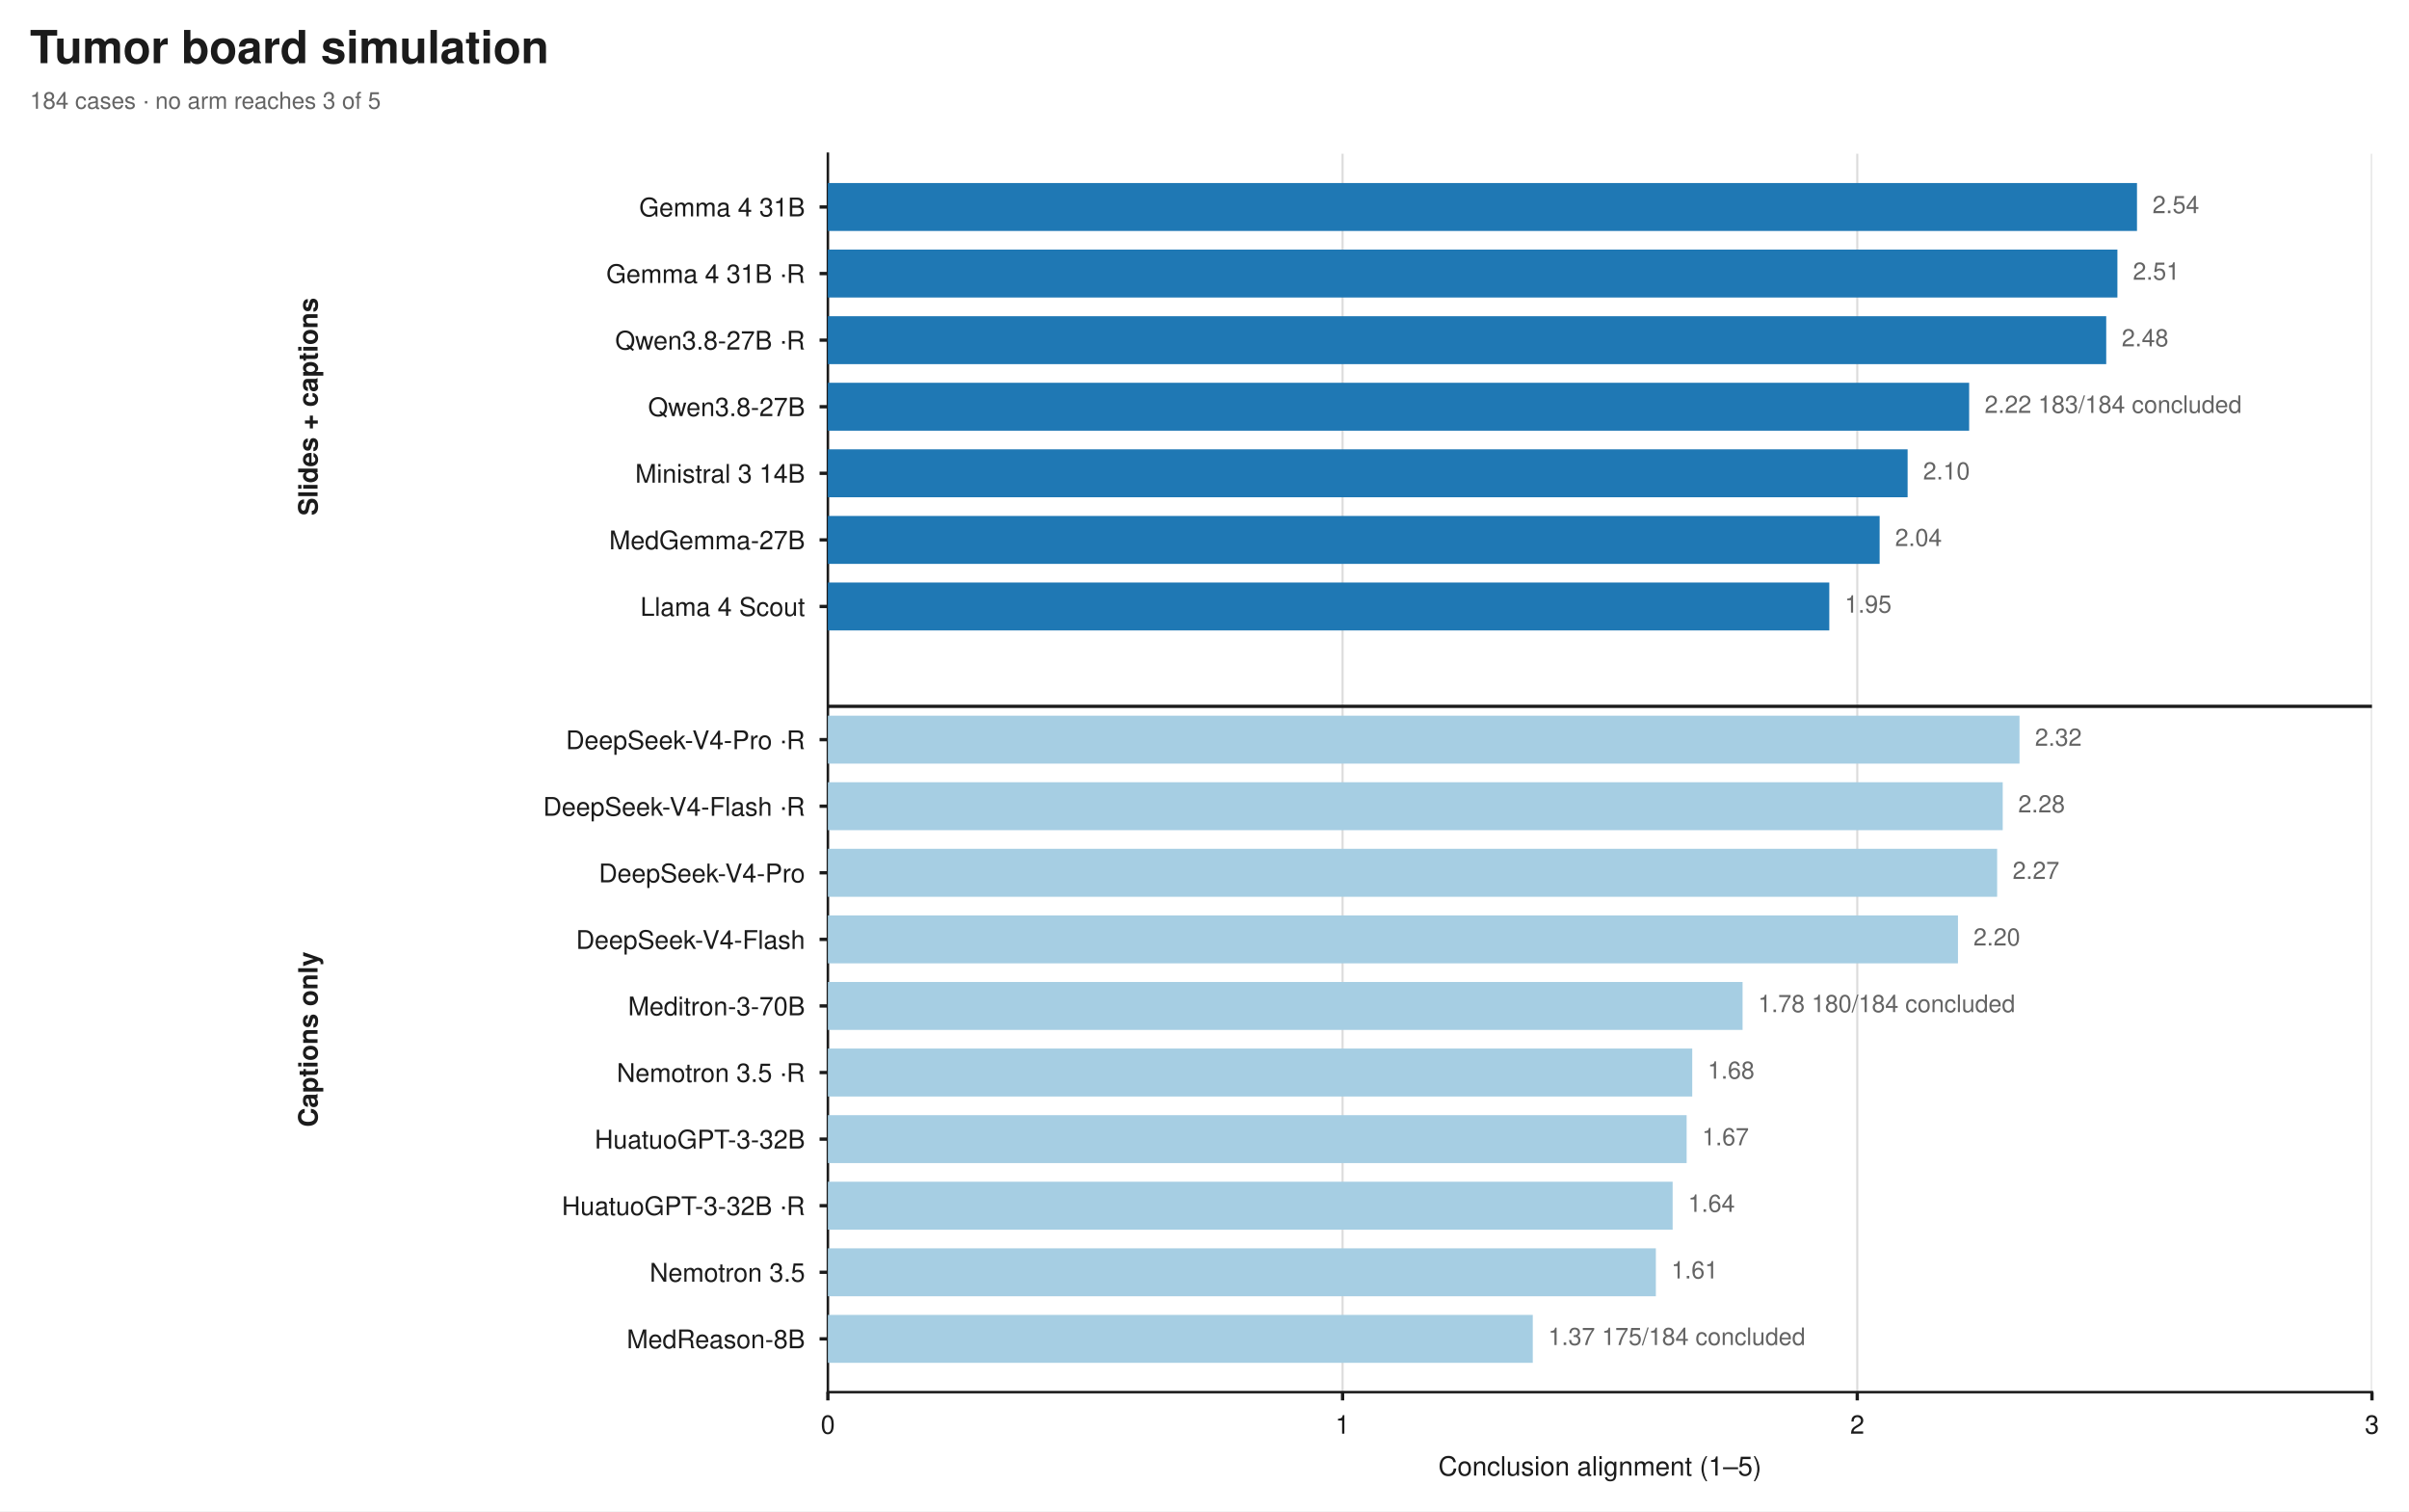
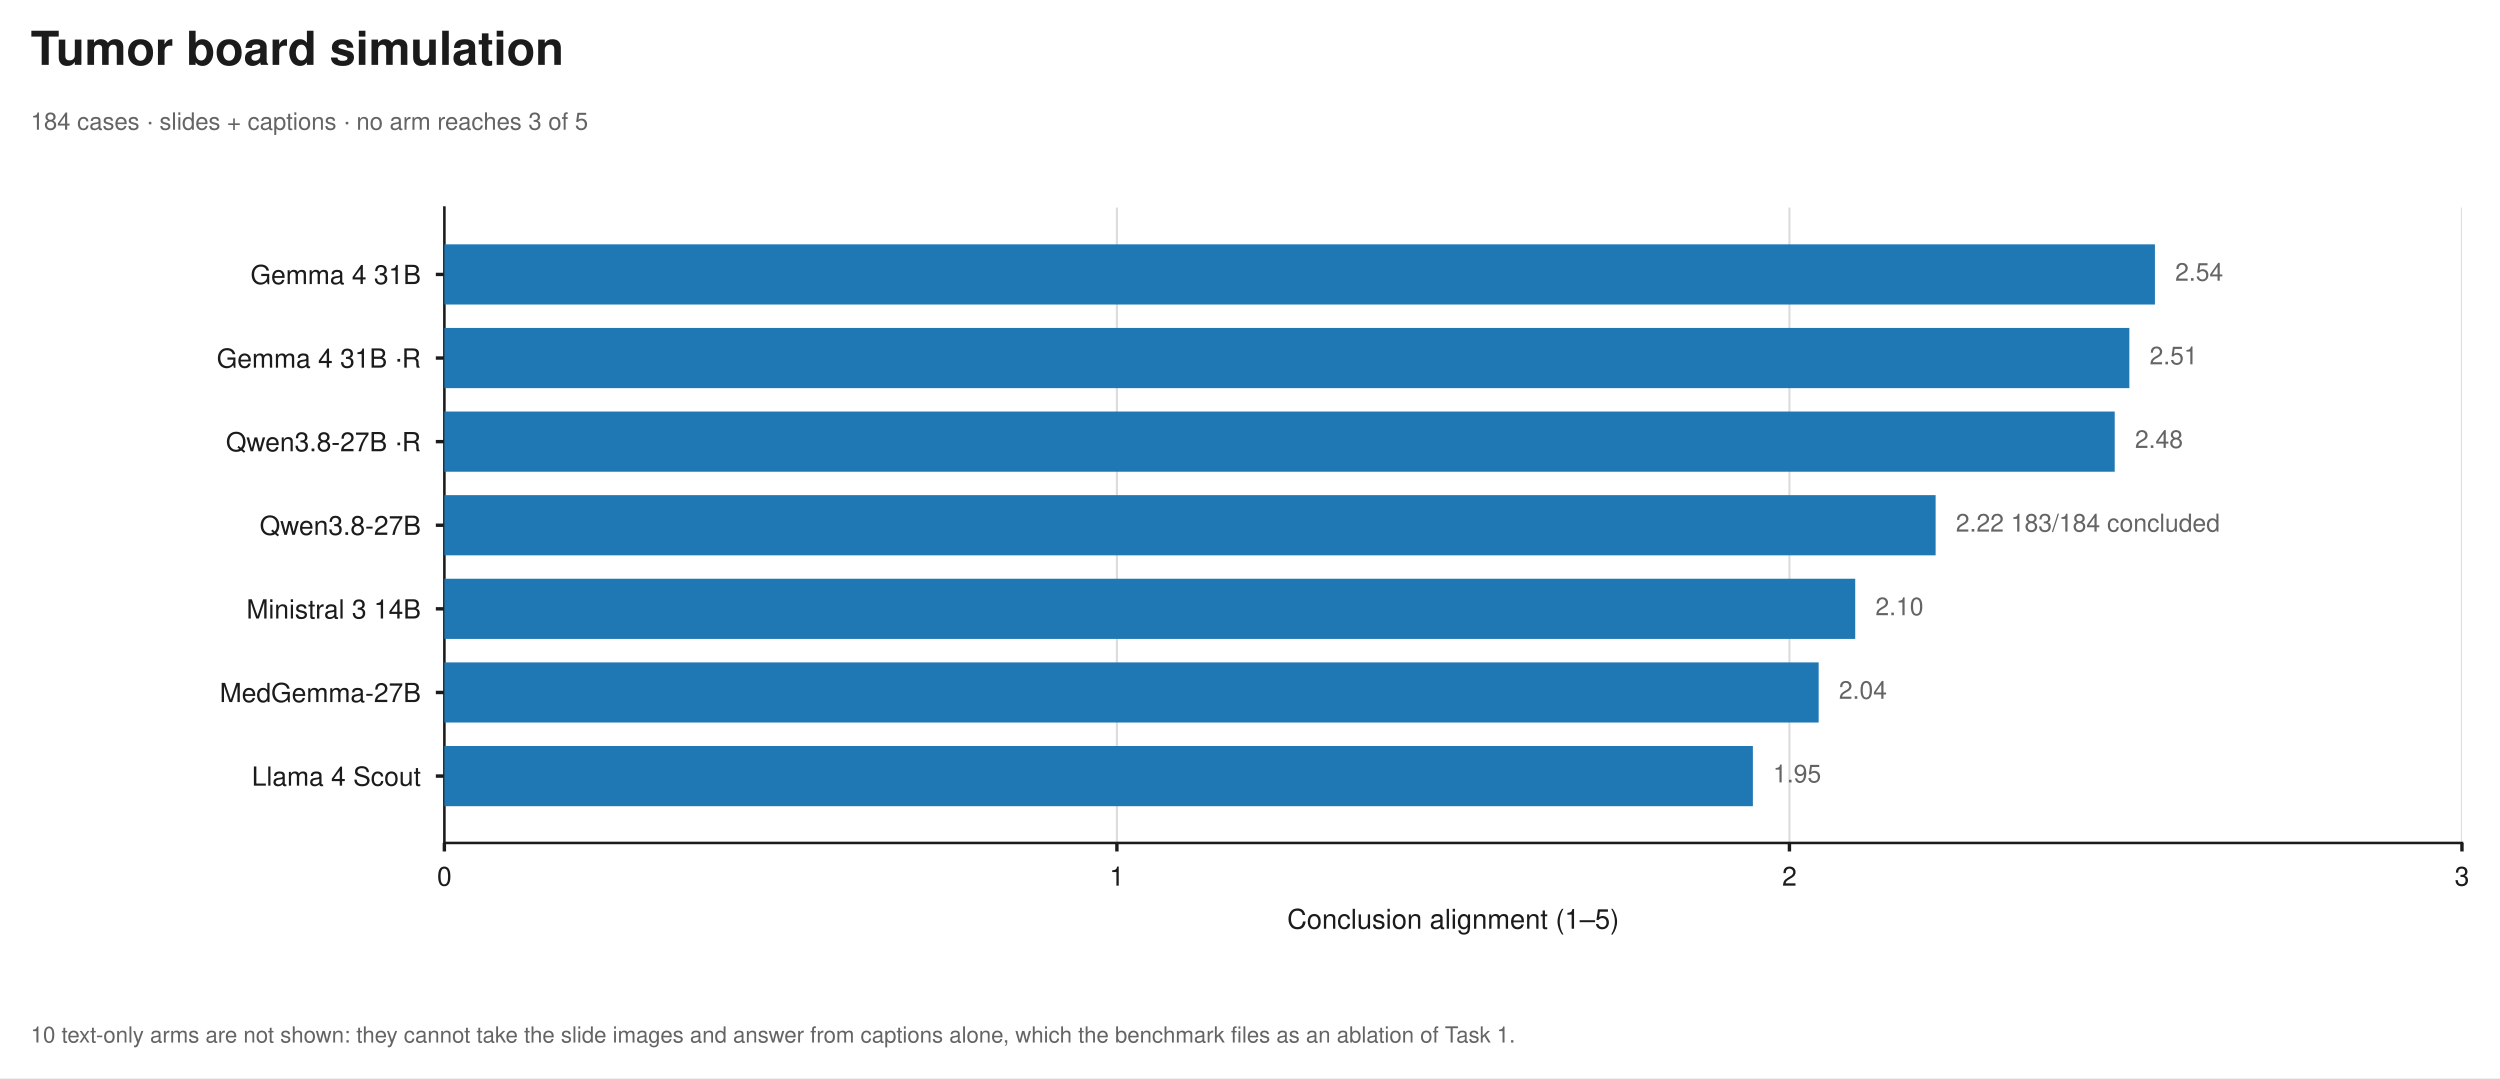
- <svg xmlns="http://www.w3.org/2000/svg" xmlns:xlink="http://www.w3.org/1999/xlink" width="580.445pt" height="364.113pt" viewBox="0 0 580.445 364.113" version="1.1">
+ <svg xmlns="http://www.w3.org/2000/svg" xmlns:xlink="http://www.w3.org/1999/xlink" width="586.397pt" height="252.864pt" viewBox="0 0 586.397 252.864" version="1.1">
  <defs>
    <style type="text/css">*{stroke-linejoin: round; stroke-linecap: butt}</style>
  </defs>
  <g id="figure_1">
    <g id="patch_1">
-       <path d="M 0 364.113  L 580.445 364.113  L 580.445 0  L 0 0  z " style="fill: #ffffff" />
+       <path d="M 0 252.864  L 586.397 252.864  L 586.397 0  L 0 0  z " style="fill: #ffffff" />
    </g>
    <g id="axes_1">
      <g id="patch_2">
-         <path d="M 199.474 335.405  L 571.521 335.405  L 571.521 37.037  L 199.474 37.037  z " style="fill: #ffffff" />
+         <path d="M 104.23 197.723  L 577.474 197.723  L 577.474 48.683  L 104.23 48.683  z " style="fill: #ffffff" />
      </g>
      <g id="matplotlib.axis_1">
        <g id="xtick_1">
          <g id="line2d_1">
-             <path d="M 199.474 335.405  L 199.474 37.037  " clip-path="url(#pa0c288c539)" style="fill: none; stroke: #dcdcdc; stroke-width: 0.5; stroke-linecap: square" />
+             <path d="M 104.23 197.723  L 104.23 48.683  " clip-path="url(#pc2bb3e864b)" style="fill: none; stroke: #dcdcdc; stroke-width: 0.5; stroke-linecap: square" />
          </g>
          <g id="line2d_2">
            <defs>
-               <path id="m3acc658c81" d="M 0 0  L 0 2  " style="stroke: #1b1b1b; stroke-width: 0.8" />
+               <path id="m786a92340e" d="M 0 0  L 0 2  " style="stroke: #1b1b1b; stroke-width: 0.8" />
            </defs>
            <g>
-               <use xlink:href="#m3acc658c81" x="199.474" y="335.405" style="fill: #1b1b1b; stroke: #1b1b1b; stroke-width: 0.8" />
+               <use xlink:href="#m786a92340e" x="104.23" y="197.723" style="fill: #1b1b1b; stroke: #1b1b1b; stroke-width: 0.8" />
            </g>
          </g>
          <g id="text_1">
-             <text style="font-size: 6.2px; font-family: 'Helvetica', 'Nimbus Sans', 'Arial', 'Liberation Sans', 'DejaVu Sans', sans-serif; text-anchor: middle; fill: #1b1b1b" x="199.474" y="345.425" transform="rotate(-0 199.474 345.425)">0</text>
+             <text style="font-size: 6.2px; font-family: 'Helvetica', 'Nimbus Sans', 'Arial', 'Liberation Sans', 'DejaVu Sans', sans-serif; text-anchor: middle; fill: #1b1b1b" x="104.23" y="207.743" transform="rotate(-0 104.2299 207.743)">0</text>
          </g>
        </g>
        <g id="xtick_2">
          <g id="line2d_3">
-             <path d="M 323.49 335.405  L 323.49 37.037  " clip-path="url(#pa0c288c539)" style="fill: none; stroke: #dcdcdc; stroke-width: 0.5; stroke-linecap: square" />
+             <path d="M 261.978 197.723  L 261.978 48.683  " clip-path="url(#pc2bb3e864b)" style="fill: none; stroke: #dcdcdc; stroke-width: 0.5; stroke-linecap: square" />
          </g>
          <g id="line2d_4">
            <g>
-               <use xlink:href="#m3acc658c81" x="323.49" y="335.405" style="fill: #1b1b1b; stroke: #1b1b1b; stroke-width: 0.8" />
+               <use xlink:href="#m786a92340e" x="261.978" y="197.723" style="fill: #1b1b1b; stroke: #1b1b1b; stroke-width: 0.8" />
            </g>
          </g>
          <g id="text_2">
-             <text style="font-size: 6.2px; font-family: 'Helvetica', 'Nimbus Sans', 'Arial', 'Liberation Sans', 'DejaVu Sans', sans-serif; text-anchor: middle; fill: #1b1b1b" x="323.49" y="345.425" transform="rotate(-0 323.4898 345.425)">1</text>
+             <text style="font-size: 6.2px; font-family: 'Helvetica', 'Nimbus Sans', 'Arial', 'Liberation Sans', 'DejaVu Sans', sans-serif; text-anchor: middle; fill: #1b1b1b" x="261.978" y="207.743" transform="rotate(-0 261.978 207.743)">1</text>
          </g>
        </g>
        <g id="xtick_3">
          <g id="line2d_5">
-             <path d="M 447.506 335.405  L 447.506 37.037  " clip-path="url(#pa0c288c539)" style="fill: none; stroke: #dcdcdc; stroke-width: 0.5; stroke-linecap: square" />
+             <path d="M 419.726 197.723  L 419.726 48.683  " clip-path="url(#pc2bb3e864b)" style="fill: none; stroke: #dcdcdc; stroke-width: 0.5; stroke-linecap: square" />
          </g>
          <g id="line2d_6">
            <g>
-               <use xlink:href="#m3acc658c81" x="447.506" y="335.405" style="fill: #1b1b1b; stroke: #1b1b1b; stroke-width: 0.8" />
+               <use xlink:href="#m786a92340e" x="419.726" y="197.723" style="fill: #1b1b1b; stroke: #1b1b1b; stroke-width: 0.8" />
            </g>
          </g>
          <g id="text_3">
-             <text style="font-size: 6.2px; font-family: 'Helvetica', 'Nimbus Sans', 'Arial', 'Liberation Sans', 'DejaVu Sans', sans-serif; text-anchor: middle; fill: #1b1b1b" x="447.506" y="345.425" transform="rotate(-0 447.5055 345.425)">2</text>
+             <text style="font-size: 6.2px; font-family: 'Helvetica', 'Nimbus Sans', 'Arial', 'Liberation Sans', 'DejaVu Sans', sans-serif; text-anchor: middle; fill: #1b1b1b" x="419.726" y="207.743" transform="rotate(-0 419.726 207.743)">2</text>
          </g>
        </g>
        <g id="xtick_4">
          <g id="line2d_7">
-             <path d="M 571.521 335.405  L 571.521 37.037  " clip-path="url(#pa0c288c539)" style="fill: none; stroke: #dcdcdc; stroke-width: 0.5; stroke-linecap: square" />
+             <path d="M 577.474 197.723  L 577.474 48.683  " clip-path="url(#pc2bb3e864b)" style="fill: none; stroke: #dcdcdc; stroke-width: 0.5; stroke-linecap: square" />
          </g>
          <g id="line2d_8">
            <g>
-               <use xlink:href="#m3acc658c81" x="571.521" y="335.405" style="fill: #1b1b1b; stroke: #1b1b1b; stroke-width: 0.8" />
+               <use xlink:href="#m786a92340e" x="577.474" y="197.723" style="fill: #1b1b1b; stroke: #1b1b1b; stroke-width: 0.8" />
            </g>
          </g>
          <g id="text_4">
-             <text style="font-size: 6.2px; font-family: 'Helvetica', 'Nimbus Sans', 'Arial', 'Liberation Sans', 'DejaVu Sans', sans-serif; text-anchor: middle; fill: #1b1b1b" x="571.521" y="345.425" transform="rotate(-0 571.5213 345.425)">3</text>
+             <text style="font-size: 6.2px; font-family: 'Helvetica', 'Nimbus Sans', 'Arial', 'Liberation Sans', 'DejaVu Sans', sans-serif; text-anchor: middle; fill: #1b1b1b" x="577.474" y="207.743" transform="rotate(-0 577.474 207.743)">3</text>
          </g>
        </g>
        <g id="text_5">
-           <text style="font-size: 6.4px; font-family: 'Helvetica', 'Nimbus Sans', 'Arial', 'Liberation Sans', 'DejaVu Sans', sans-serif; text-anchor: middle; fill: #1b1b1b" x="385.498" y="355.518" transform="rotate(-0 385.4976 355.5184)">Conclusion alignment  (1–5)</text>
+           <text style="font-size: 6.4px; font-family: 'Helvetica', 'Nimbus Sans', 'Arial', 'Liberation Sans', 'DejaVu Sans', sans-serif; text-anchor: middle; fill: #1b1b1b" x="340.852" y="217.836" transform="rotate(-0 340.852 217.8364)">Conclusion alignment  (1–5)</text>
        </g>
      </g>
      <g id="matplotlib.axis_2">
        <g id="ytick_1">
          <g id="line2d_9">
            <defs>
-               <path id="me0d1f32234" d="M 0 0  L -2 0  " style="stroke: #1b1b1b; stroke-width: 0.8" />
+               <path id="mc7eff00347" d="M 0 0  L -2 0  " style="stroke: #1b1b1b; stroke-width: 0.8" />
            </defs>
            <g>
-               <use xlink:href="#me0d1f32234" x="199.474" y="322.572" style="fill: #1b1b1b; stroke: #1b1b1b; stroke-width: 0.8" />
+               <use xlink:href="#mc7eff00347" x="104.23" y="182.034" style="fill: #1b1b1b; stroke: #1b1b1b; stroke-width: 0.8" />
            </g>
          </g>
          <g id="text_6">
-             <text style="font-size: 6.2px; font-family: 'Helvetica', 'Nimbus Sans', 'Arial', 'Liberation Sans', 'DejaVu Sans', sans-serif; text-anchor: end; fill: #1b1b1b" x="193.974" y="324.832" transform="rotate(-0 193.974 324.8319)">MedReason-8B</text>
+             <text style="font-size: 6.2px; font-family: 'Helvetica', 'Nimbus Sans', 'Arial', 'Liberation Sans', 'DejaVu Sans', sans-serif; text-anchor: end; fill: #1b1b1b" x="98.73" y="184.294" transform="rotate(-0 98.72992 184.2945)">Llama 4 Scout</text>
          </g>
        </g>
        <g id="ytick_2">
          <g id="line2d_10">
            <g>
-               <use xlink:href="#me0d1f32234" x="199.474" y="306.53" style="fill: #1b1b1b; stroke: #1b1b1b; stroke-width: 0.8" />
+               <use xlink:href="#mc7eff00347" x="104.23" y="162.424" style="fill: #1b1b1b; stroke: #1b1b1b; stroke-width: 0.8" />
            </g>
          </g>
          <g id="text_7">
-             <text style="font-size: 6.2px; font-family: 'Helvetica', 'Nimbus Sans', 'Arial', 'Liberation Sans', 'DejaVu Sans', sans-serif; text-anchor: end; fill: #1b1b1b" x="193.974" y="308.791" transform="rotate(-0 193.974 308.7906)">Nemotron 3.5</text>
+             <text style="font-size: 6.2px; font-family: 'Helvetica', 'Nimbus Sans', 'Arial', 'Liberation Sans', 'DejaVu Sans', sans-serif; text-anchor: end; fill: #1b1b1b" x="98.73" y="164.684" transform="rotate(-0 98.72992 164.6839)">MedGemma-27B</text>
          </g>
        </g>
        <g id="ytick_3">
          <g id="line2d_11">
            <g>
-               <use xlink:href="#me0d1f32234" x="199.474" y="290.489" style="fill: #1b1b1b; stroke: #1b1b1b; stroke-width: 0.8" />
+               <use xlink:href="#mc7eff00347" x="104.23" y="142.813" style="fill: #1b1b1b; stroke: #1b1b1b; stroke-width: 0.8" />
            </g>
          </g>
          <g id="text_8">
-             <text style="font-size: 6.2px; font-family: 'Helvetica', 'Nimbus Sans', 'Arial', 'Liberation Sans', 'DejaVu Sans', sans-serif; text-anchor: end; fill: #1b1b1b" x="193.974" y="292.749" transform="rotate(-0 193.974 292.7493)">HuatuoGPT-3-32B  ·R</text>
+             <text style="font-size: 6.2px; font-family: 'Helvetica', 'Nimbus Sans', 'Arial', 'Liberation Sans', 'DejaVu Sans', sans-serif; text-anchor: end; fill: #1b1b1b" x="98.73" y="145.073" transform="rotate(-0 98.72992 145.0734)">Ministral 3 14B</text>
          </g>
        </g>
        <g id="ytick_4">
          <g id="line2d_12">
            <g>
-               <use xlink:href="#me0d1f32234" x="199.474" y="274.448" style="fill: #1b1b1b; stroke: #1b1b1b; stroke-width: 0.8" />
+               <use xlink:href="#mc7eff00347" x="104.23" y="123.203" style="fill: #1b1b1b; stroke: #1b1b1b; stroke-width: 0.8" />
            </g>
          </g>
          <g id="text_9">
-             <text style="font-size: 6.2px; font-family: 'Helvetica', 'Nimbus Sans', 'Arial', 'Liberation Sans', 'DejaVu Sans', sans-serif; text-anchor: end; fill: #1b1b1b" x="193.974" y="276.708" transform="rotate(-0 193.974 276.708)">HuatuoGPT-3-32B</text>
+             <text style="font-size: 6.2px; font-family: 'Helvetica', 'Nimbus Sans', 'Arial', 'Liberation Sans', 'DejaVu Sans', sans-serif; text-anchor: end; fill: #1b1b1b" x="98.73" y="125.463" transform="rotate(-0 98.72992 125.4629)">Qwen3.8-27B</text>
          </g>
        </g>
        <g id="ytick_5">
          <g id="line2d_13">
            <g>
-               <use xlink:href="#me0d1f32234" x="199.474" y="258.407" style="fill: #1b1b1b; stroke: #1b1b1b; stroke-width: 0.8" />
+               <use xlink:href="#mc7eff00347" x="104.23" y="103.592" style="fill: #1b1b1b; stroke: #1b1b1b; stroke-width: 0.8" />
            </g>
          </g>
          <g id="text_10">
-             <text style="font-size: 6.2px; font-family: 'Helvetica', 'Nimbus Sans', 'Arial', 'Liberation Sans', 'DejaVu Sans', sans-serif; text-anchor: end; fill: #1b1b1b" x="193.974" y="260.667" transform="rotate(-0 193.974 260.6667)">Nemotron 3.5  ·R</text>
+             <text style="font-size: 6.2px; font-family: 'Helvetica', 'Nimbus Sans', 'Arial', 'Liberation Sans', 'DejaVu Sans', sans-serif; text-anchor: end; fill: #1b1b1b" x="98.73" y="105.852" transform="rotate(-0 98.72992 105.8524)">Qwen3.8-27B  ·R</text>
          </g>
        </g>
        <g id="ytick_6">
          <g id="line2d_14">
            <g>
-               <use xlink:href="#me0d1f32234" x="199.474" y="242.365" style="fill: #1b1b1b; stroke: #1b1b1b; stroke-width: 0.8" />
+               <use xlink:href="#mc7eff00347" x="104.23" y="83.982" style="fill: #1b1b1b; stroke: #1b1b1b; stroke-width: 0.8" />
            </g>
          </g>
          <g id="text_11">
-             <text style="font-size: 6.2px; font-family: 'Helvetica', 'Nimbus Sans', 'Arial', 'Liberation Sans', 'DejaVu Sans', sans-serif; text-anchor: end; fill: #1b1b1b" x="193.974" y="244.625" transform="rotate(-0 193.974 244.6254)">Meditron-3-70B</text>
+             <text style="font-size: 6.2px; font-family: 'Helvetica', 'Nimbus Sans', 'Arial', 'Liberation Sans', 'DejaVu Sans', sans-serif; text-anchor: end; fill: #1b1b1b" x="98.73" y="86.242" transform="rotate(-0 98.72992 86.24184)">Gemma 4 31B  ·R</text>
          </g>
        </g>
        <g id="ytick_7">
          <g id="line2d_15">
            <g>
-               <use xlink:href="#me0d1f32234" x="199.474" y="226.324" style="fill: #1b1b1b; stroke: #1b1b1b; stroke-width: 0.8" />
+               <use xlink:href="#mc7eff00347" x="104.23" y="64.371" style="fill: #1b1b1b; stroke: #1b1b1b; stroke-width: 0.8" />
            </g>
          </g>
          <g id="text_12">
-             <text style="font-size: 6.2px; font-family: 'Helvetica', 'Nimbus Sans', 'Arial', 'Liberation Sans', 'DejaVu Sans', sans-serif; text-anchor: end; fill: #1b1b1b" x="193.974" y="228.621" transform="rotate(-0 193.974 228.6209)">DeepSeek-V4-Flash</text>
-           </g>
-         </g>
-         <g id="ytick_8">
-           <g id="line2d_16">
-             <g>
-               <use xlink:href="#me0d1f32234" x="199.474" y="210.283" style="fill: #1b1b1b; stroke: #1b1b1b; stroke-width: 0.8" />
-             </g>
-           </g>
-           <g id="text_13">
-             <text style="font-size: 6.2px; font-family: 'Helvetica', 'Nimbus Sans', 'Arial', 'Liberation Sans', 'DejaVu Sans', sans-serif; text-anchor: end; fill: #1b1b1b" x="193.974" y="212.58" transform="rotate(-0 193.974 212.5796)">DeepSeek-V4-Pro</text>
-           </g>
-         </g>
-         <g id="ytick_9">
-           <g id="line2d_17">
-             <g>
-               <use xlink:href="#me0d1f32234" x="199.474" y="194.241" style="fill: #1b1b1b; stroke: #1b1b1b; stroke-width: 0.8" />
-             </g>
-           </g>
-           <g id="text_14">
-             <text style="font-size: 6.2px; font-family: 'Helvetica', 'Nimbus Sans', 'Arial', 'Liberation Sans', 'DejaVu Sans', sans-serif; text-anchor: end; fill: #1b1b1b" x="193.974" y="196.538" transform="rotate(-0 193.974 196.5384)">DeepSeek-V4-Flash  ·R</text>
-           </g>
-         </g>
-         <g id="ytick_10">
-           <g id="line2d_18">
-             <g>
-               <use xlink:href="#me0d1f32234" x="199.474" y="178.2" style="fill: #1b1b1b; stroke: #1b1b1b; stroke-width: 0.8" />
-             </g>
-           </g>
-           <g id="text_15">
-             <text style="font-size: 6.2px; font-family: 'Helvetica', 'Nimbus Sans', 'Arial', 'Liberation Sans', 'DejaVu Sans', sans-serif; text-anchor: end; fill: #1b1b1b" x="193.974" y="180.497" transform="rotate(-0 193.974 180.4971)">DeepSeek-V4-Pro  ·R</text>
-           </g>
-         </g>
-         <g id="ytick_11">
-           <g id="line2d_19">
-             <g>
-               <use xlink:href="#me0d1f32234" x="199.474" y="146.118" style="fill: #1b1b1b; stroke: #1b1b1b; stroke-width: 0.8" />
-             </g>
-           </g>
-           <g id="text_16">
-             <text style="font-size: 6.2px; font-family: 'Helvetica', 'Nimbus Sans', 'Arial', 'Liberation Sans', 'DejaVu Sans', sans-serif; text-anchor: end; fill: #1b1b1b" x="193.974" y="148.378" transform="rotate(-0 193.974 148.3777)">Llama 4 Scout</text>
-           </g>
-         </g>
-         <g id="ytick_12">
-           <g id="line2d_20">
-             <g>
-               <use xlink:href="#me0d1f32234" x="199.474" y="130.076" style="fill: #1b1b1b; stroke: #1b1b1b; stroke-width: 0.8" />
-             </g>
-           </g>
-           <g id="text_17">
-             <text style="font-size: 6.2px; font-family: 'Helvetica', 'Nimbus Sans', 'Arial', 'Liberation Sans', 'DejaVu Sans', sans-serif; text-anchor: end; fill: #1b1b1b" x="193.974" y="132.336" transform="rotate(-0 193.974 132.3364)">MedGemma-27B</text>
-           </g>
-         </g>
-         <g id="ytick_13">
-           <g id="line2d_21">
-             <g>
-               <use xlink:href="#me0d1f32234" x="199.474" y="114.035" style="fill: #1b1b1b; stroke: #1b1b1b; stroke-width: 0.8" />
-             </g>
-           </g>
-           <g id="text_18">
-             <text style="font-size: 6.2px; font-family: 'Helvetica', 'Nimbus Sans', 'Arial', 'Liberation Sans', 'DejaVu Sans', sans-serif; text-anchor: end; fill: #1b1b1b" x="193.974" y="116.295" transform="rotate(-0 193.974 116.2951)">Ministral 3 14B</text>
-           </g>
-         </g>
-         <g id="ytick_14">
-           <g id="line2d_22">
-             <g>
-               <use xlink:href="#me0d1f32234" x="199.474" y="97.994" style="fill: #1b1b1b; stroke: #1b1b1b; stroke-width: 0.8" />
-             </g>
-           </g>
-           <g id="text_19">
-             <text style="font-size: 6.2px; font-family: 'Helvetica', 'Nimbus Sans', 'Arial', 'Liberation Sans', 'DejaVu Sans', sans-serif; text-anchor: end; fill: #1b1b1b" x="193.974" y="100.254" transform="rotate(-0 193.974 100.2538)">Qwen3.8-27B</text>
-           </g>
-         </g>
-         <g id="ytick_15">
-           <g id="line2d_23">
-             <g>
-               <use xlink:href="#me0d1f32234" x="199.474" y="81.952" style="fill: #1b1b1b; stroke: #1b1b1b; stroke-width: 0.8" />
-             </g>
-           </g>
-           <g id="text_20">
-             <text style="font-size: 6.2px; font-family: 'Helvetica', 'Nimbus Sans', 'Arial', 'Liberation Sans', 'DejaVu Sans', sans-serif; text-anchor: end; fill: #1b1b1b" x="193.974" y="84.213" transform="rotate(-0 193.974 84.21251)">Qwen3.8-27B  ·R</text>
-           </g>
-         </g>
-         <g id="ytick_16">
-           <g id="line2d_24">
-             <g>
-               <use xlink:href="#me0d1f32234" x="199.474" y="65.911" style="fill: #1b1b1b; stroke: #1b1b1b; stroke-width: 0.8" />
-             </g>
-           </g>
-           <g id="text_21">
-             <text style="font-size: 6.2px; font-family: 'Helvetica', 'Nimbus Sans', 'Arial', 'Liberation Sans', 'DejaVu Sans', sans-serif; text-anchor: end; fill: #1b1b1b" x="193.974" y="68.171" transform="rotate(-0 193.974 68.17122)">Gemma 4 31B  ·R</text>
-           </g>
-         </g>
-         <g id="ytick_17">
-           <g id="line2d_25">
-             <g>
-               <use xlink:href="#me0d1f32234" x="199.474" y="49.87" style="fill: #1b1b1b; stroke: #1b1b1b; stroke-width: 0.8" />
-             </g>
-           </g>
-           <g id="text_22">
-             <text style="font-size: 6.2px; font-family: 'Helvetica', 'Nimbus Sans', 'Arial', 'Liberation Sans', 'DejaVu Sans', sans-serif; text-anchor: end; fill: #1b1b1b" x="193.974" y="52.13" transform="rotate(-0 193.974 52.12993)">Gemma 4 31B</text>
+             <text style="font-size: 6.2px; font-family: 'Helvetica', 'Nimbus Sans', 'Arial', 'Liberation Sans', 'DejaVu Sans', sans-serif; text-anchor: end; fill: #1b1b1b" x="98.73" y="66.631" transform="rotate(-0 98.72992 66.63132)">Gemma 4 31B</text>
          </g>
        </g>
      </g>
      <g id="patch_3">
-         <path d="M 199.474 335.405  L 199.474 37.037  " style="fill: none; stroke: #1b1b1b; stroke-width: 0.6; stroke-linejoin: miter; stroke-linecap: square" />
+         <path d="M 104.23 197.723  L 104.23 48.683  " style="fill: none; stroke: #1b1b1b; stroke-width: 0.6; stroke-linejoin: miter; stroke-linecap: square" />
      </g>
      <g id="patch_4">
-         <path d="M 199.474 335.405  L 571.521 335.405  " style="fill: none; stroke: #1b1b1b; stroke-width: 0.6; stroke-linejoin: miter; stroke-linecap: square" />
+         <path d="M 104.23 197.723  L 577.474 197.723  " style="fill: none; stroke: #1b1b1b; stroke-width: 0.6; stroke-linejoin: miter; stroke-linecap: square" />
      </g>
      <g id="patch_5">
-         <path d="M 199.474 328.347  L 369.322 328.347  L 369.322 316.797  L 199.474 316.797  z " clip-path="url(#pa0c288c539)" style="fill: #a6cee3" />
+         <path d="M 104.23 189.094  L 411.153 189.094  L 411.153 174.975  L 104.23 174.975  z " clip-path="url(#pc2bb3e864b)" style="fill: #1f78b4" />
      </g>
      <g id="patch_6">
-         <path d="M 199.474 312.305  L 398.978 312.305  L 398.978 300.756  L 199.474 300.756  z " clip-path="url(#pa0c288c539)" style="fill: #a6cee3" />
+         <path d="M 104.23 169.484  L 426.585 169.484  L 426.585 155.364  L 104.23 155.364  z " clip-path="url(#pc2bb3e864b)" style="fill: #1f78b4" />
      </g>
      <g id="patch_7">
-         <path d="M 199.474 296.264  L 403.022 296.264  L 403.022 284.714  L 199.474 284.714  z " clip-path="url(#pa0c288c539)" style="fill: #a6cee3" />
+         <path d="M 104.23 149.873  L 435.158 149.873  L 435.158 135.754  L 104.23 135.754  z " clip-path="url(#pc2bb3e864b)" style="fill: #1f78b4" />
      </g>
      <g id="patch_8">
-         <path d="M 199.474 280.223  L 406.392 280.223  L 406.392 268.673  L 199.474 268.673  z " clip-path="url(#pa0c288c539)" style="fill: #a6cee3" />
+         <path d="M 104.23 130.263  L 454.019 130.263  L 454.019 116.143  L 104.23 116.143  z " clip-path="url(#pc2bb3e864b)" style="fill: #1f78b4" />
      </g>
      <g id="patch_9">
-         <path d="M 199.474 264.181  L 407.74 264.181  L 407.74 252.632  L 199.474 252.632  z " clip-path="url(#pa0c288c539)" style="fill: #a6cee3" />
+         <path d="M 104.23 110.652  L 496.028 110.652  L 496.028 96.532  L 104.23 96.532  z " clip-path="url(#pc2bb3e864b)" style="fill: #1f78b4" />
      </g>
      <g id="patch_10">
-         <path d="M 199.474 248.14  L 419.872 248.14  L 419.872 236.59  L 199.474 236.59  z " clip-path="url(#pa0c288c539)" style="fill: #a6cee3" />
+         <path d="M 104.23 91.042  L 499.457 91.042  L 499.457 76.922  L 104.23 76.922  z " clip-path="url(#pc2bb3e864b)" style="fill: #1f78b4" />
      </g>
      <g id="patch_11">
-         <path d="M 199.474 232.099  L 471.769 232.099  L 471.769 220.549  L 199.474 220.549  z " clip-path="url(#pa0c288c539)" style="fill: #a6cee3" />
-       </g>
-       <g id="patch_12">
-         <path d="M 199.474 216.058  L 481.205 216.058  L 481.205 204.508  L 199.474 204.508  z " clip-path="url(#pa0c288c539)" style="fill: #a6cee3" />
-       </g>
-       <g id="patch_13">
-         <path d="M 199.474 200.016  L 482.553 200.016  L 482.553 188.467  L 199.474 188.467  z " clip-path="url(#pa0c288c539)" style="fill: #a6cee3" />
-       </g>
-       <g id="patch_14">
-         <path d="M 199.474 183.975  L 486.597 183.975  L 486.597 172.425  L 199.474 172.425  z " clip-path="url(#pa0c288c539)" style="fill: #a6cee3" />
-       </g>
-       <g id="text_23">
-         <text style="font-weight: 700; font-size: 6.4px; font-family: 'Helvetica', 'Nimbus Sans', 'Arial', 'Liberation Sans', 'DejaVu Sans', sans-serif; fill: #1b1b1b" transform="translate(76.50819 271.5425) rotate(-90)">Captions only</text>
-       </g>
-       <g id="patch_15">
-         <path d="M 199.474 151.892  L 440.766 151.892  L 440.766 140.343  L 199.474 140.343  z " clip-path="url(#pa0c288c539)" style="fill: #1f78b4" />
-       </g>
-       <g id="patch_16">
-         <path d="M 199.474 135.851  L 452.898 135.851  L 452.898 124.301  L 199.474 124.301  z " clip-path="url(#pa0c288c539)" style="fill: #1f78b4" />
-       </g>
-       <g id="patch_17">
-         <path d="M 199.474 119.81  L 459.637 119.81  L 459.637 108.26  L 199.474 108.26  z " clip-path="url(#pa0c288c539)" style="fill: #1f78b4" />
-       </g>
-       <g id="patch_18">
-         <path d="M 199.474 103.769  L 474.465 103.769  L 474.465 92.219  L 199.474 92.219  z " clip-path="url(#pa0c288c539)" style="fill: #1f78b4" />
-       </g>
-       <g id="patch_19">
-         <path d="M 199.474 87.727  L 507.491 87.727  L 507.491 76.178  L 199.474 76.178  z " clip-path="url(#pa0c288c539)" style="fill: #1f78b4" />
-       </g>
-       <g id="patch_20">
-         <path d="M 199.474 71.686  L 510.187 71.686  L 510.187 60.136  L 199.474 60.136  z " clip-path="url(#pa0c288c539)" style="fill: #1f78b4" />
-       </g>
-       <g id="patch_21">
-         <path d="M 199.474 55.645  L 514.905 55.645  L 514.905 44.095  L 199.474 44.095  z " clip-path="url(#pa0c288c539)" style="fill: #1f78b4" />
-       </g>
-       <g id="text_24">
-         <text style="font-weight: 700; font-size: 6.4px; font-family: 'Helvetica', 'Nimbus Sans', 'Arial', 'Liberation Sans', 'DejaVu Sans', sans-serif; fill: #1b1b1b" transform="translate(76.51169 124.2252) rotate(-90)">Slides + captions</text>
-       </g>
-       <g id="text_25">
-         <text style="font-size: 5.8px; font-family: 'Helvetica', 'Nimbus Sans', 'Arial', 'Liberation Sans', 'DejaVu Sans', sans-serif; text-anchor: start; fill: #646464" x="373.042" y="324.054" transform="rotate(-0 373.0421 324.0539)">1.37   175/184 concluded</text>
-       </g>
-       <g id="text_26">
-         <text style="font-size: 5.8px; font-family: 'Helvetica', 'Nimbus Sans', 'Arial', 'Liberation Sans', 'DejaVu Sans', sans-serif; text-anchor: start; fill: #646464" x="402.698" y="308.013" transform="rotate(-0 402.6981 308.0126)">1.61</text>
-       </g>
-       <g id="text_27">
-         <text style="font-size: 5.8px; font-family: 'Helvetica', 'Nimbus Sans', 'Arial', 'Liberation Sans', 'DejaVu Sans', sans-serif; text-anchor: start; fill: #646464" x="406.742" y="291.971" transform="rotate(-0 406.7421 291.9714)">1.64</text>
-       </g>
-       <g id="text_28">
-         <text style="font-size: 5.8px; font-family: 'Helvetica', 'Nimbus Sans', 'Arial', 'Liberation Sans', 'DejaVu Sans', sans-serif; text-anchor: start; fill: #646464" x="410.112" y="275.93" transform="rotate(-0 410.1121 275.9301)">1.67</text>
-       </g>
-       <g id="text_29">
-         <text style="font-size: 5.8px; font-family: 'Helvetica', 'Nimbus Sans', 'Arial', 'Liberation Sans', 'DejaVu Sans', sans-serif; text-anchor: start; fill: #646464" x="411.46" y="259.889" transform="rotate(-0 411.4601 259.8888)">1.68</text>
-       </g>
-       <g id="text_30">
-         <text style="font-size: 5.8px; font-family: 'Helvetica', 'Nimbus Sans', 'Arial', 'Liberation Sans', 'DejaVu Sans', sans-serif; text-anchor: start; fill: #646464" x="423.592" y="243.847" transform="rotate(-0 423.592 243.8475)">1.78   180/184 concluded</text>
-       </g>
-       <g id="text_31">
-         <text style="font-size: 5.8px; font-family: 'Helvetica', 'Nimbus Sans', 'Arial', 'Liberation Sans', 'DejaVu Sans', sans-serif; text-anchor: start; fill: #646464" x="475.49" y="227.806" transform="rotate(-0 475.4899 227.8062)">2.20</text>
-       </g>
-       <g id="text_32">
-         <text style="font-size: 5.8px; font-family: 'Helvetica', 'Nimbus Sans', 'Arial', 'Liberation Sans', 'DejaVu Sans', sans-serif; text-anchor: start; fill: #646464" x="484.926" y="211.765" transform="rotate(-0 484.9259 211.7649)">2.27</text>
-       </g>
-       <g id="text_33">
-         <text style="font-size: 5.8px; font-family: 'Helvetica', 'Nimbus Sans', 'Arial', 'Liberation Sans', 'DejaVu Sans', sans-serif; text-anchor: start; fill: #646464" x="486.274" y="195.724" transform="rotate(-0 486.2739 195.7236)">2.28</text>
-       </g>
-       <g id="text_34">
-         <text style="font-size: 5.8px; font-family: 'Helvetica', 'Nimbus Sans', 'Arial', 'Liberation Sans', 'DejaVu Sans', sans-serif; text-anchor: start; fill: #646464" x="490.318" y="179.682" transform="rotate(-0 490.3179 179.6823)">2.32</text>
-       </g>
-       <g id="text_35">
-         <text style="font-size: 5.8px; font-family: 'Helvetica', 'Nimbus Sans', 'Arial', 'Liberation Sans', 'DejaVu Sans', sans-serif; text-anchor: start; fill: #646464" x="444.486" y="147.6" transform="rotate(-0 444.486 147.5997)">1.95</text>
-       </g>
-       <g id="text_36">
-         <text style="font-size: 5.8px; font-family: 'Helvetica', 'Nimbus Sans', 'Arial', 'Liberation Sans', 'DejaVu Sans', sans-serif; text-anchor: start; fill: #646464" x="456.618" y="131.558" transform="rotate(-0 456.618 131.5585)">2.04</text>
-       </g>
-       <g id="text_37">
-         <text style="font-size: 5.8px; font-family: 'Helvetica', 'Nimbus Sans', 'Arial', 'Liberation Sans', 'DejaVu Sans', sans-serif; text-anchor: start; fill: #646464" x="463.358" y="115.517" transform="rotate(-0 463.358 115.5172)">2.10</text>
-       </g>
-       <g id="text_38">
-         <text style="font-size: 5.8px; font-family: 'Helvetica', 'Nimbus Sans', 'Arial', 'Liberation Sans', 'DejaVu Sans', sans-serif; text-anchor: start; fill: #646464" x="478.186" y="99.476" transform="rotate(-0 478.1859 99.47588)">2.22   183/184 concluded</text>
-       </g>
-       <g id="text_39">
-         <text style="font-size: 5.8px; font-family: 'Helvetica', 'Nimbus Sans', 'Arial', 'Liberation Sans', 'DejaVu Sans', sans-serif; text-anchor: start; fill: #646464" x="511.212" y="83.435" transform="rotate(-0 511.2119 83.43458)">2.48</text>
-       </g>
-       <g id="text_40">
-         <text style="font-size: 5.8px; font-family: 'Helvetica', 'Nimbus Sans', 'Arial', 'Liberation Sans', 'DejaVu Sans', sans-serif; text-anchor: start; fill: #646464" x="513.908" y="67.393" transform="rotate(-0 513.9079 67.39329)">2.51</text>
-       </g>
-       <g id="text_41">
-         <text style="font-size: 5.8px; font-family: 'Helvetica', 'Nimbus Sans', 'Arial', 'Liberation Sans', 'DejaVu Sans', sans-serif; text-anchor: start; fill: #646464" x="518.626" y="51.352" transform="rotate(-0 518.6258 51.352)">2.54</text>
-       </g>
-       <g id="line2d_26">
-         <path d="M 199.474 170.18  L 571.521 170.18  " clip-path="url(#pa0c288c539)" style="fill: none; stroke: #1b1b1b; stroke-width: 0.8; stroke-linecap: square" />
-       </g>
-     </g>
-     <g id="text_42">
+         <path d="M 104.23 71.431  L 505.459 71.431  L 505.459 57.311  L 104.23 57.311  z " clip-path="url(#pc2bb3e864b)" style="fill: #1f78b4" />
+       </g>
+       <g id="text_13">
+         <text style="font-size: 5.8px; font-family: 'Helvetica', 'Nimbus Sans', 'Arial', 'Liberation Sans', 'DejaVu Sans', sans-serif; text-anchor: start; fill: #646464" x="415.885" y="183.517" transform="rotate(-0 415.8852 183.5166)">1.95</text>
+       </g>
+       <g id="text_14">
+         <text style="font-size: 5.8px; font-family: 'Helvetica', 'Nimbus Sans', 'Arial', 'Liberation Sans', 'DejaVu Sans', sans-serif; text-anchor: start; fill: #646464" x="431.317" y="163.906" transform="rotate(-0 431.317 163.906)">2.04</text>
+       </g>
+       <g id="text_15">
+         <text style="font-size: 5.8px; font-family: 'Helvetica', 'Nimbus Sans', 'Arial', 'Liberation Sans', 'DejaVu Sans', sans-serif; text-anchor: start; fill: #646464" x="439.89" y="144.295" transform="rotate(-0 439.8903 144.2955)">2.10</text>
+       </g>
+       <g id="text_16">
+         <text style="font-size: 5.8px; font-family: 'Helvetica', 'Nimbus Sans', 'Arial', 'Liberation Sans', 'DejaVu Sans', sans-serif; text-anchor: start; fill: #646464" x="458.751" y="124.685" transform="rotate(-0 458.7515 124.685)">2.22   183/184 concluded</text>
+       </g>
+       <g id="text_17">
+         <text style="font-size: 5.8px; font-family: 'Helvetica', 'Nimbus Sans', 'Arial', 'Liberation Sans', 'DejaVu Sans', sans-serif; text-anchor: start; fill: #646464" x="500.76" y="105.074" transform="rotate(-0 500.7605 105.0744)">2.48</text>
+       </g>
+       <g id="text_18">
+         <text style="font-size: 5.8px; font-family: 'Helvetica', 'Nimbus Sans', 'Arial', 'Liberation Sans', 'DejaVu Sans', sans-serif; text-anchor: start; fill: #646464" x="504.19" y="85.464" transform="rotate(-0 504.1898 85.46392)">2.51</text>
+       </g>
+       <g id="text_19">
+         <text style="font-size: 5.8px; font-family: 'Helvetica', 'Nimbus Sans', 'Arial', 'Liberation Sans', 'DejaVu Sans', sans-serif; text-anchor: start; fill: #646464" x="510.191" y="65.853" transform="rotate(-0 510.1911 65.85339)">2.54</text>
+       </g>
+     </g>
+     <g id="text_20">
      <text style="font-weight: 700; font-size: 11px; font-family: 'Helvetica', 'Nimbus Sans', 'Arial', 'Liberation Sans', 'DejaVu Sans', sans-serif; text-anchor: start; fill: #1b1b1b" x="7.2" y="15.22" transform="rotate(-0 7.2 15.21969)">Tumor board simulation</text>
    </g>
-     <g id="text_43">
-       <text style="font-size: 5.6px; font-family: 'Helvetica', 'Nimbus Sans', 'Arial', 'Liberation Sans', 'DejaVu Sans', sans-serif; text-anchor: start; fill: #646464" x="7.2" y="26.201" transform="rotate(-0 7.2 26.20115)">184 cases  ·  no arm reaches 3 of 5</text>
+     <g id="text_21">
+       <text style="font-size: 5.6px; font-family: 'Helvetica', 'Nimbus Sans', 'Arial', 'Liberation Sans', 'DejaVu Sans', sans-serif; text-anchor: start; fill: #646464" x="7.2" y="30.426" transform="rotate(-0 7.2 30.42618)">184 cases  ·  slides + captions  ·  no arm reaches 3 of 5</text>
+     </g>
+     <g id="text_22">
+       <text style="font-size: 5.2px; font-family: 'Helvetica', 'Nimbus Sans', 'Arial', 'Liberation Sans', 'DejaVu Sans', sans-serif; text-anchor: start; fill: #646464" x="7.2" y="244.531" transform="rotate(-0 7.2 244.5306)">10 text-only arms are not shown: they cannot take the slide images and answer from captions alone, which the benchmark files as an ablation of Task 1.</text>
    </g>
  </g>
  <defs>
-     <clipPath id="pa0c288c539">
-       <rect x="199.474" y="37.037" width="372.047" height="298.368" />
+     <clipPath id="pc2bb3e864b">
+       <rect x="104.23" y="48.683" width="473.244" height="149.04" />
    </clipPath>
  </defs>
</svg>
